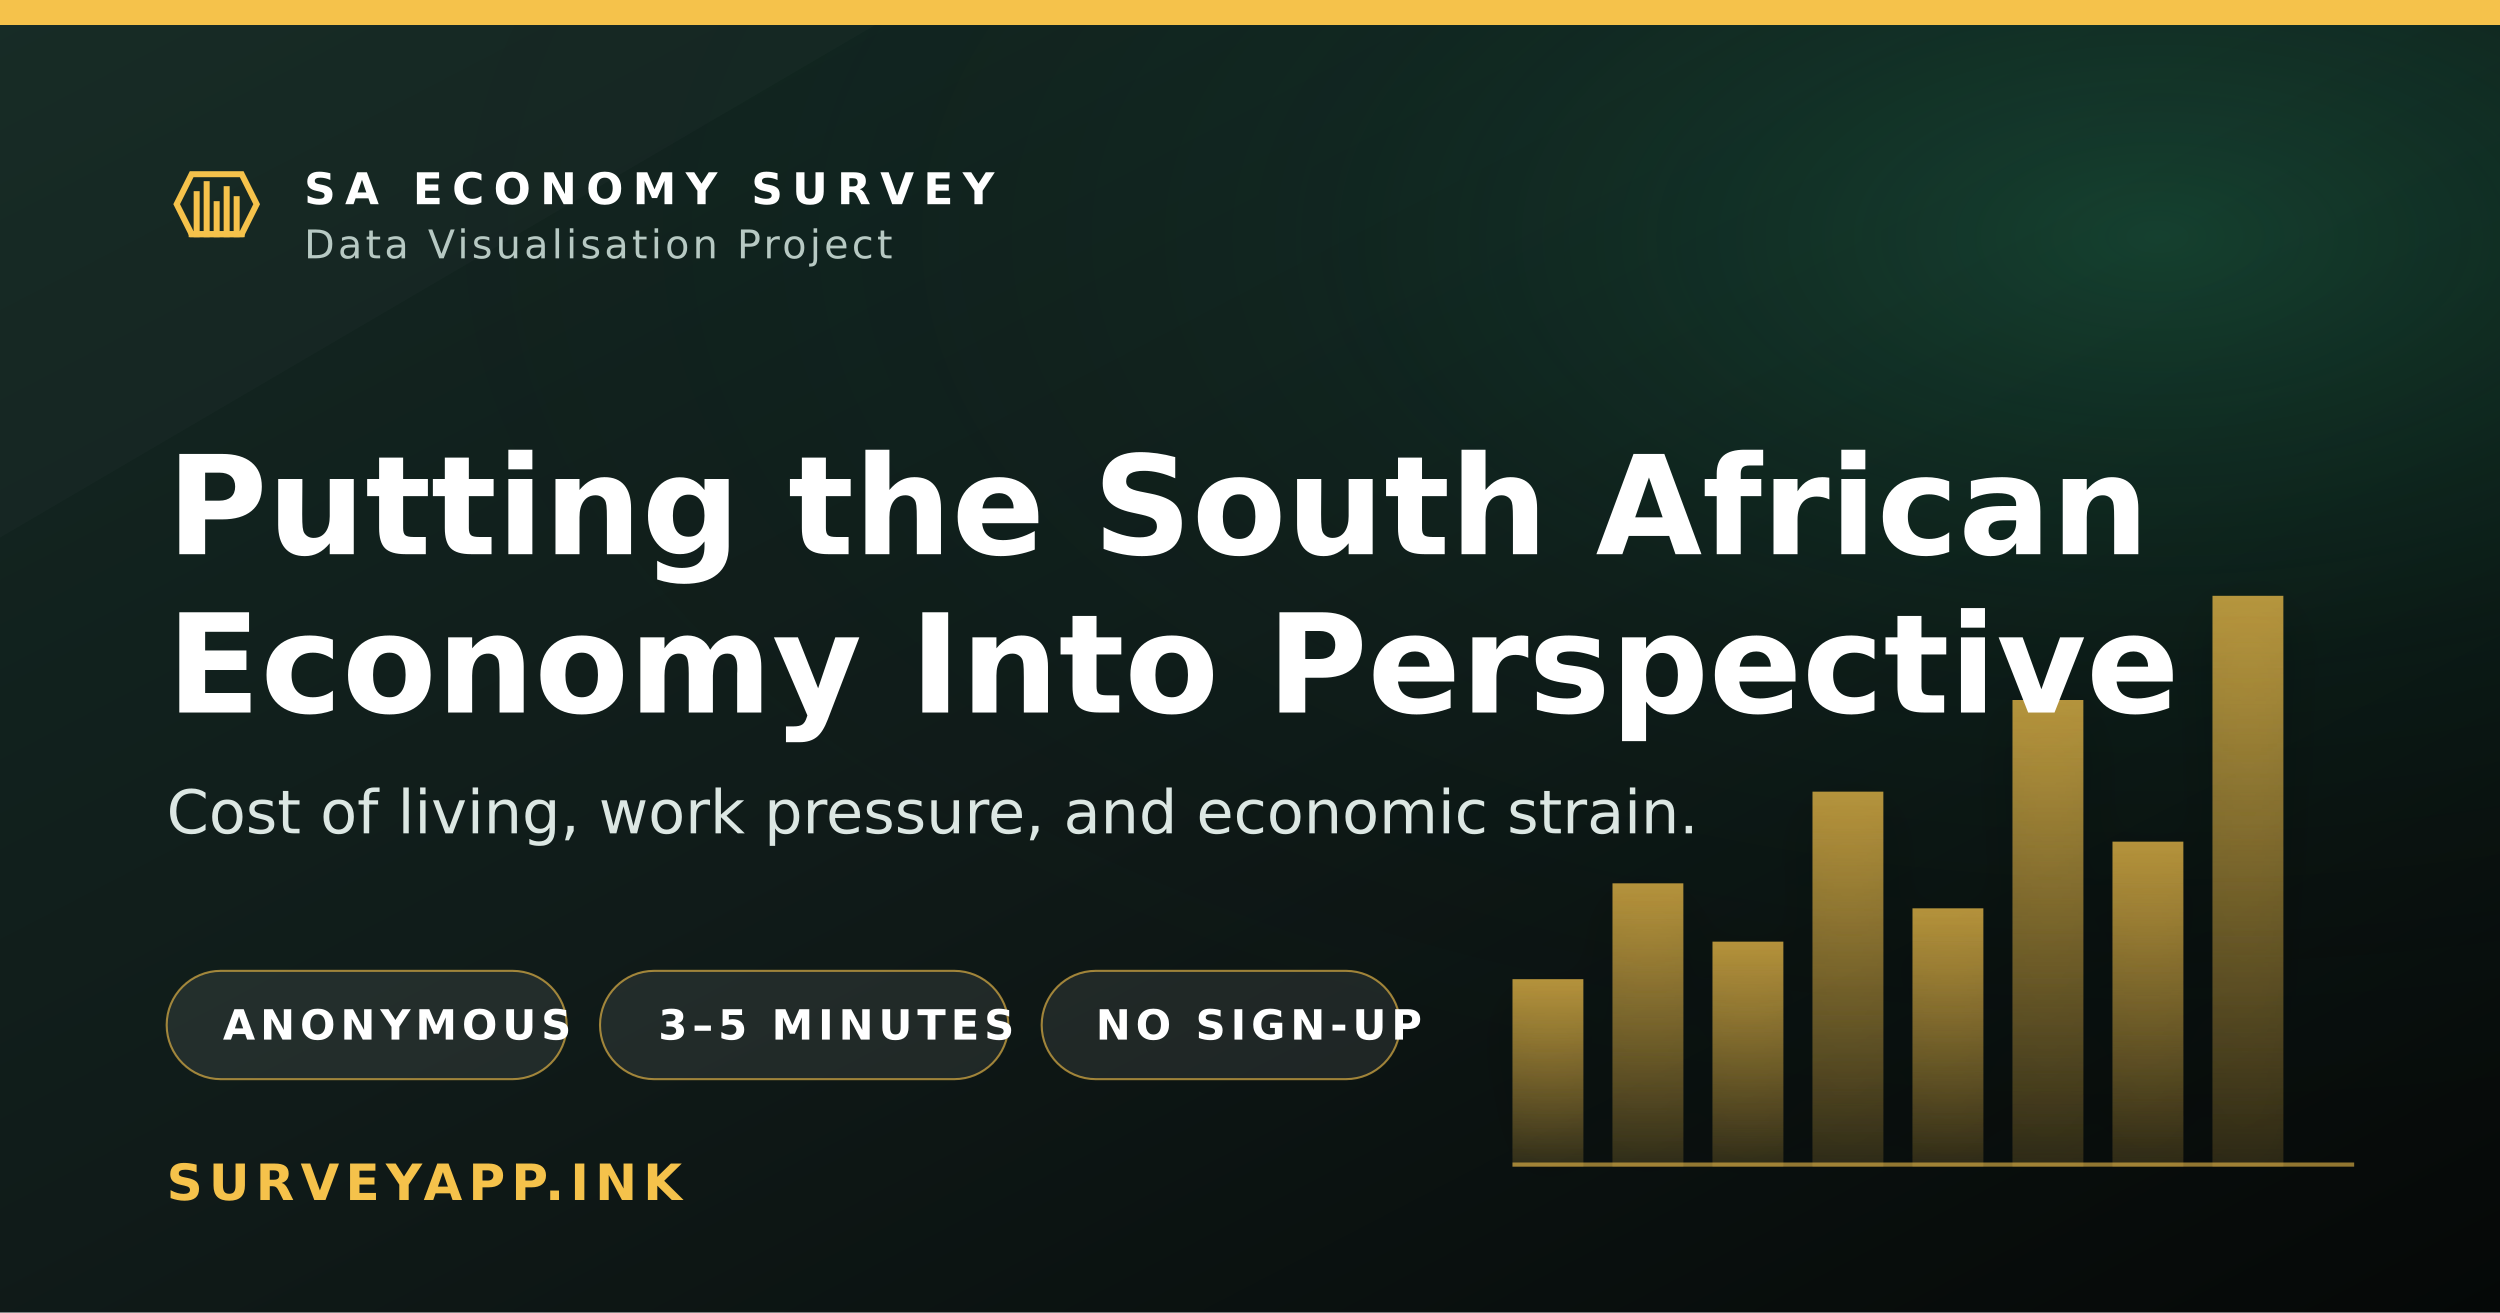
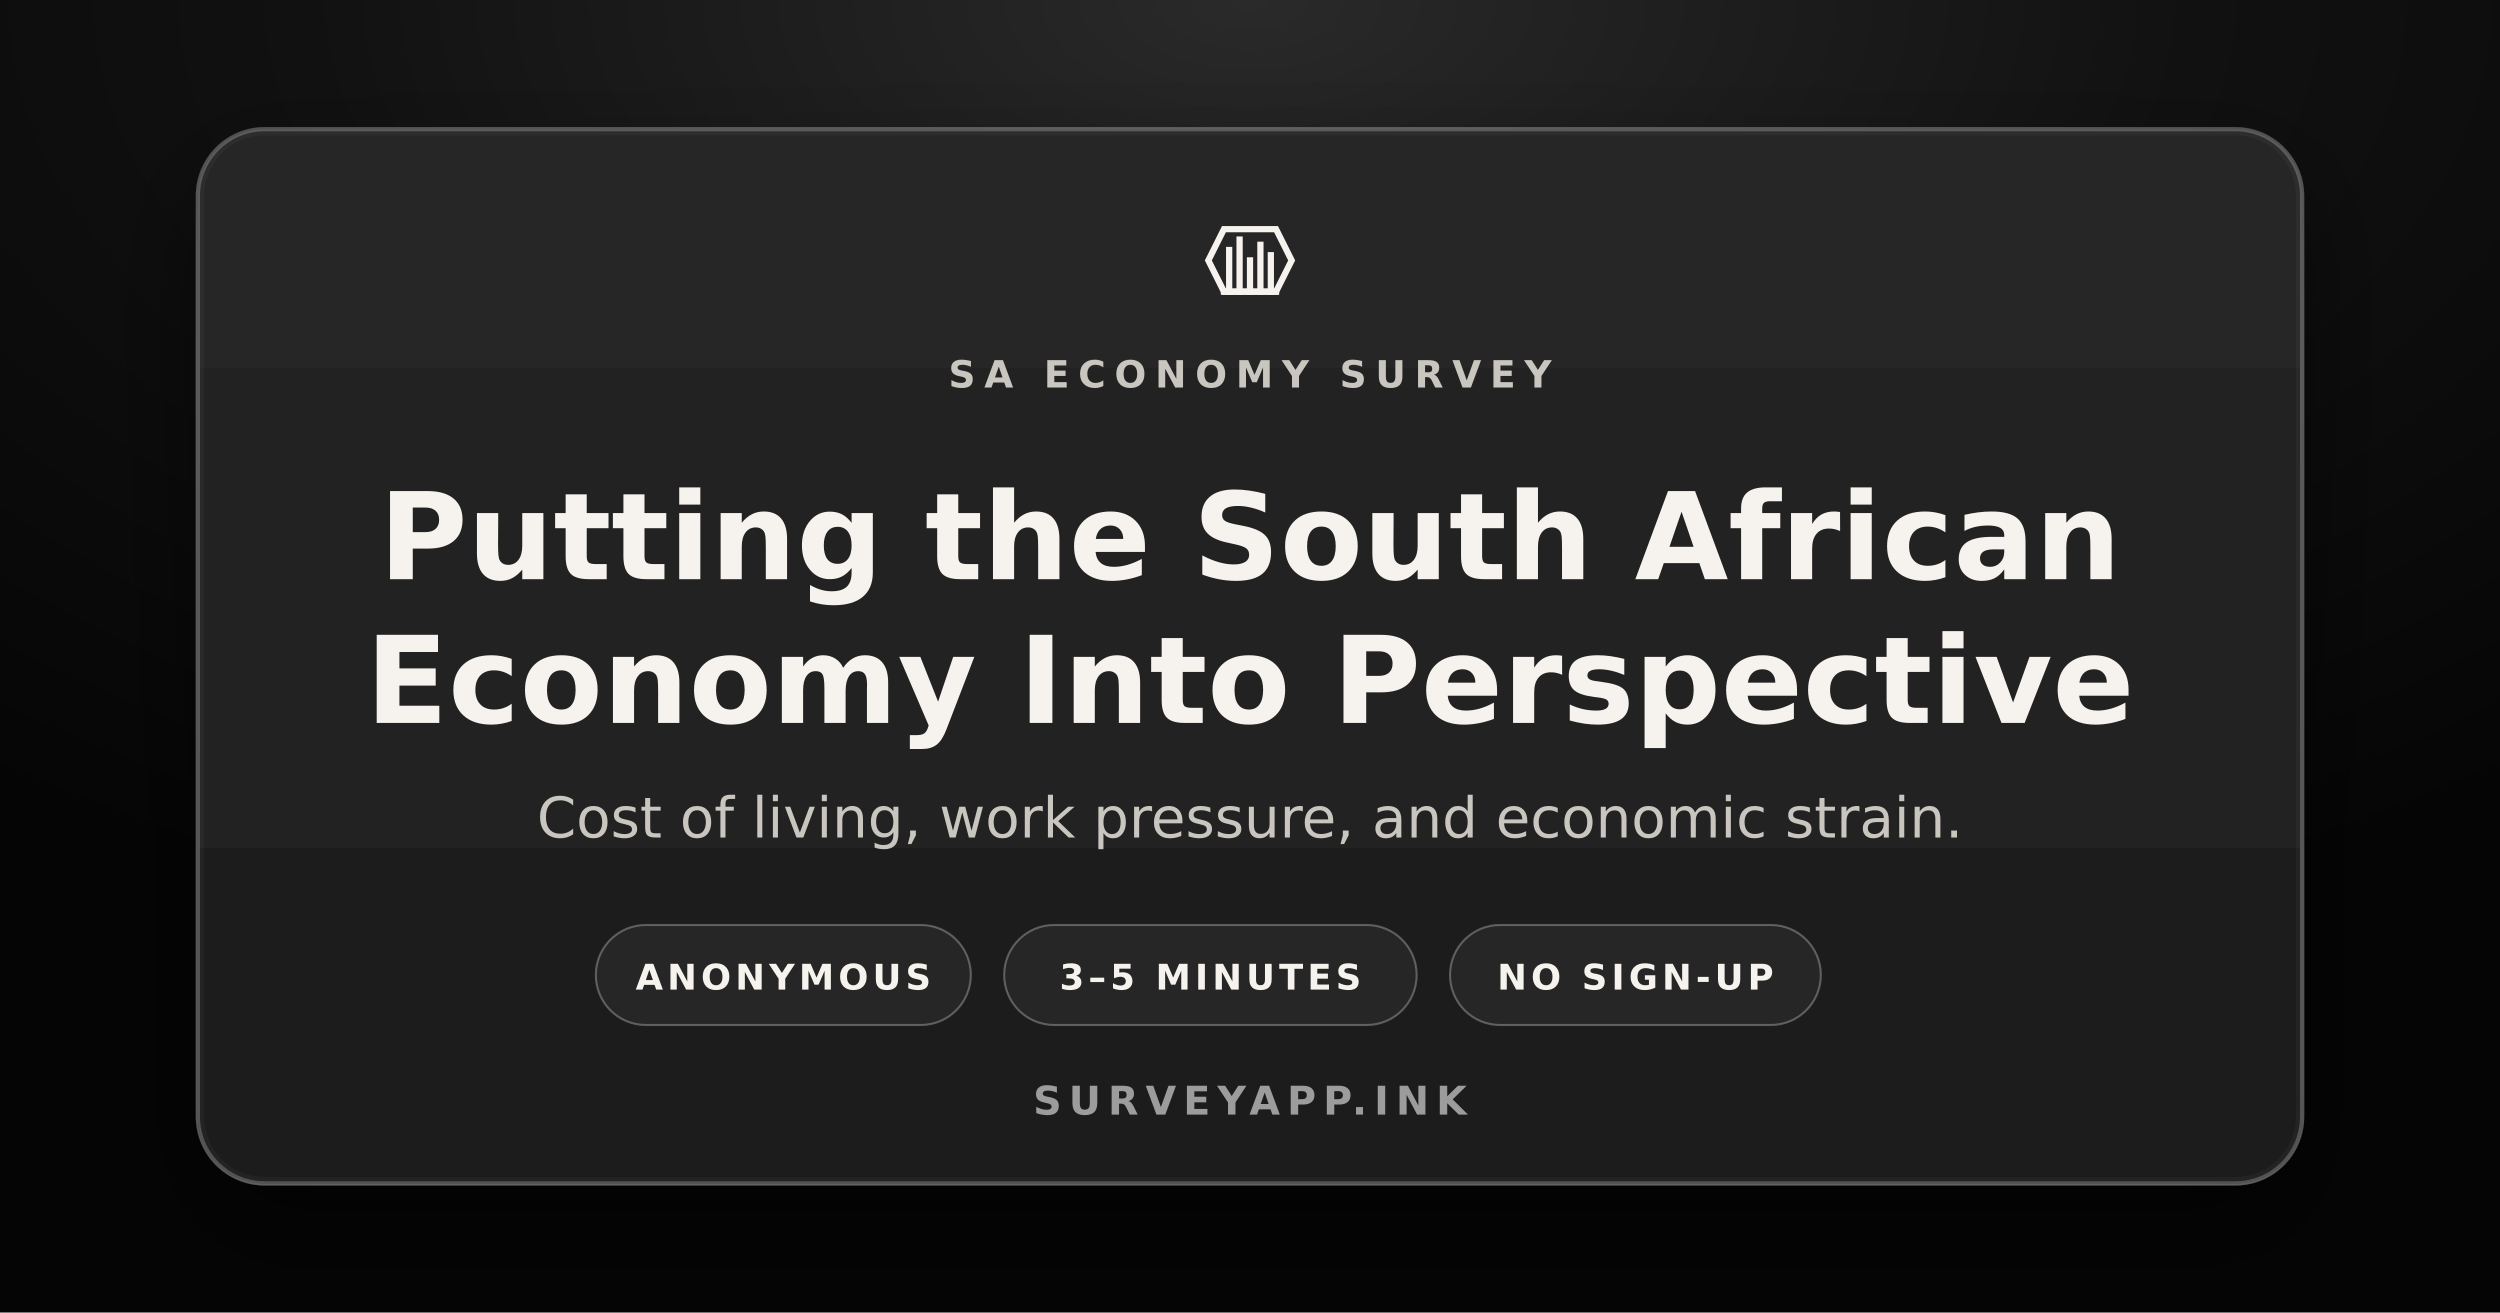
<svg xmlns="http://www.w3.org/2000/svg" viewBox="0 0 1200 630" width="1200" height="630">
  <defs>
-     <linearGradient id="bg" x1="0" y1="0" x2="1" y2="1">
-       <stop offset="0%" stop-color="#132923" />
-       <stop offset="48%" stop-color="#101b19" />
-       <stop offset="100%" stop-color="#050807" />
+     <radialGradient id="pageGlow" cx="50%" cy="0%" r="78%">
+       <stop offset="0%" stop-color="#2a2a2a" />
+       <stop offset="48%" stop-color="#111111" />
+       <stop offset="100%" stop-color="#050505" />
+     </radialGradient>
+     <linearGradient id="card" x1="0" y1="0" x2="0" y2="1">
+       <stop offset="0%" stop-color="#272727" />
+       <stop offset="100%" stop-color="#1c1c1c" />
    </linearGradient>
-     <radialGradient id="glow" cx="86%" cy="18%" r="74%">
-       <stop offset="0%" stop-color="#27ae72" stop-opacity="0.26" />
-       <stop offset="46%" stop-color="#0d6b48" stop-opacity="0.08" />
-       <stop offset="100%" stop-color="#050807" stop-opacity="0" />
-     </radialGradient>
-     <linearGradient id="bars" x1="0" y1="1" x2="0" y2="0">
-       <stop offset="0%" stop-color="#f5c24b" stop-opacity="0.14" />
-       <stop offset="100%" stop-color="#f5c24b" stop-opacity="0.72" />
-     </linearGradient>
-     <filter id="shadow" x="-20%" y="-20%" width="140%" height="140%">
-       <feDropShadow dx="0" dy="10" stdDeviation="14" flood-color="#000000" flood-opacity="0.26" />
+     <filter id="cardShadow" x="-20%" y="-25%" width="140%" height="160%">
+       <feDropShadow dx="0" dy="22" stdDeviation="25" flood-color="#000000" flood-opacity="0.48" />
    </filter>
  </defs>
-   <rect width="1200" height="630" fill="url(#bg)" />
-   <rect width="1200" height="630" fill="url(#glow)" />
-   <path d="M0 0h1200v12H0z" fill="#f5c24b" />
-   <path d="M0 12h420L0 258z" fill="#ffffff" opacity="0.018" />
-   <g fill="url(#bars)" filter="url(#shadow)">
-     <rect x="726" y="470" width="34" height="90" />
-     <rect x="774" y="424" width="34" height="136" />
-     <rect x="822" y="452" width="34" height="108" />
-     <rect x="870" y="380" width="34" height="180" />
-     <rect x="918" y="436" width="34" height="124" />
-     <rect x="966" y="336" width="34" height="224" />
-     <rect x="1014" y="404" width="34" height="156" />
-     <rect x="1062" y="286" width="34" height="274" />
-   </g>
-   <rect x="726" y="558" width="404" height="2" fill="#f5c24b" opacity="0.58" />
-   <g transform="translate(80, 74)">
-     <g transform="scale(0.24)" fill="none" stroke="#f5c24b" stroke-width="12" stroke-linecap="square" stroke-linejoin="miter">
+   <rect width="1200" height="630" fill="url(#pageGlow)" />
+   <rect x="95" y="62" width="1010" height="506" rx="32" fill="url(#card)" stroke="#ffffff" stroke-opacity="0.22" stroke-width="2" filter="url(#cardShadow)" />
+   <rect x="96" y="63" width="1008" height="504" rx="31" fill="none" stroke="#ffffff" stroke-opacity="0.035" stroke-width="4" />
+   <g transform="translate(600, 125)">
+     <g transform="translate(-25, -25) scale(0.25)" fill="none" stroke="#f6f3ee" stroke-width="12" stroke-linecap="square" stroke-linejoin="miter">
      <polygon points="50,40 150,40 180,100 150,160 50,160 20,100" />
      <line x1="60" y1="160" x2="60" y2="80" />
      <line x1="80" y1="160" x2="80" y2="60" />
      <line x1="100" y1="160" x2="100" y2="100" />
      <line x1="120" y1="160" x2="120" y2="70" />
      <line x1="140" y1="160" x2="140" y2="90" />
      <line x1="50" y1="160" x2="150" y2="160" />
    </g>
-     <text x="66" y="24" font-family="DejaVu Sans, Liberation Sans, sans-serif" font-size="21" font-weight="bold" letter-spacing="4.5" fill="#ffffff">SA ECONOMY SURVEY</text>
-     <text x="66" y="50" font-family="DejaVu Sans, Liberation Sans, sans-serif" font-size="19" letter-spacing="1.6" fill="#b7c9c3">Data Visualisation Project</text>
  </g>
-   <g font-family="DejaVu Sans, Liberation Sans, sans-serif" font-weight="bold" fill="#ffffff">
-     <text x="80" y="266" font-size="66">Putting the South African</text>
-     <text x="80" y="342" font-size="66">Economy Into Perspective</text>
+   <text x="600" y="186" text-anchor="middle" font-family="DejaVu Sans, Liberation Sans, sans-serif" font-size="18" font-weight="bold" letter-spacing="4.2" fill="#c9c5bf">SA ECONOMY SURVEY</text>
+   <g font-family="DejaVu Sans, Liberation Sans, sans-serif" font-weight="bold" font-size="58" fill="#f6f3ee" text-anchor="middle">
+     <text x="600" y="278">Putting the South African</text>
+     <text x="600" y="347">Economy Into Perspective</text>
  </g>
-   <text x="80" y="400" font-family="DejaVu Sans, Liberation Sans, sans-serif" font-size="29" fill="#dce7e3">
-     Cost of living, work pressure, and economic strain.
-   </text>
-   <g font-family="DejaVu Sans, Liberation Sans, sans-serif" font-size="20" font-weight="bold" letter-spacing="2.4">
-     <rect x="80" y="466" width="192" height="52" rx="26" fill="#ffffff" fill-opacity="0.08" stroke="#f5c24b" stroke-opacity="0.62" />
-     <text x="107" y="499" fill="#ffffff">ANONYMOUS</text>
-     <rect x="288" y="466" width="196" height="52" rx="26" fill="#ffffff" fill-opacity="0.08" stroke="#f5c24b" stroke-opacity="0.62" />
-     <text x="316" y="499" fill="#ffffff">3–5 MINUTES</text>
-     <rect x="500" y="466" width="172" height="52" rx="26" fill="#ffffff" fill-opacity="0.08" stroke="#f5c24b" stroke-opacity="0.62" />
-     <text x="526" y="499" fill="#ffffff">NO SIGN-UP</text>
+   <text x="600" y="402" text-anchor="middle" font-family="DejaVu Sans, Liberation Sans, sans-serif" font-size="27" fill="#c9c5bf">Cost of living, work pressure, and economic strain.</text>
+   <g font-family="DejaVu Sans, Liberation Sans, sans-serif" font-size="17" font-weight="bold" letter-spacing="2" fill="#f6f3ee">
+     <g transform="translate(286, 444)">
+       <rect width="180" height="48" rx="24" fill="#ffffff" fill-opacity="0.045" stroke="#ffffff" stroke-opacity="0.28" />
+       <text x="90" y="31" text-anchor="middle">ANONYMOUS</text>
+     </g>
+     <g transform="translate(482, 444)">
+       <rect width="198" height="48" rx="24" fill="#ffffff" fill-opacity="0.045" stroke="#ffffff" stroke-opacity="0.28" />
+       <text x="99" y="31" text-anchor="middle">3–5 MINUTES</text>
+     </g>
+     <g transform="translate(696, 444)">
+       <rect width="178" height="48" rx="24" fill="#ffffff" fill-opacity="0.045" stroke="#ffffff" stroke-opacity="0.28" />
+       <text x="89" y="31" text-anchor="middle">NO SIGN-UP</text>
+     </g>
  </g>
-   <text x="80" y="576" font-family="DejaVu Sans, Liberation Sans, sans-serif" font-size="24" font-weight="bold" letter-spacing="3" fill="#f5c24b">SURVEYAPP.INK</text>
+   <text x="600" y="535" text-anchor="middle" font-family="DejaVu Sans, Liberation Sans, sans-serif" font-size="19" font-weight="bold" letter-spacing="3.4" fill="#9c9c9c">SURVEYAPP.INK</text>
</svg>
